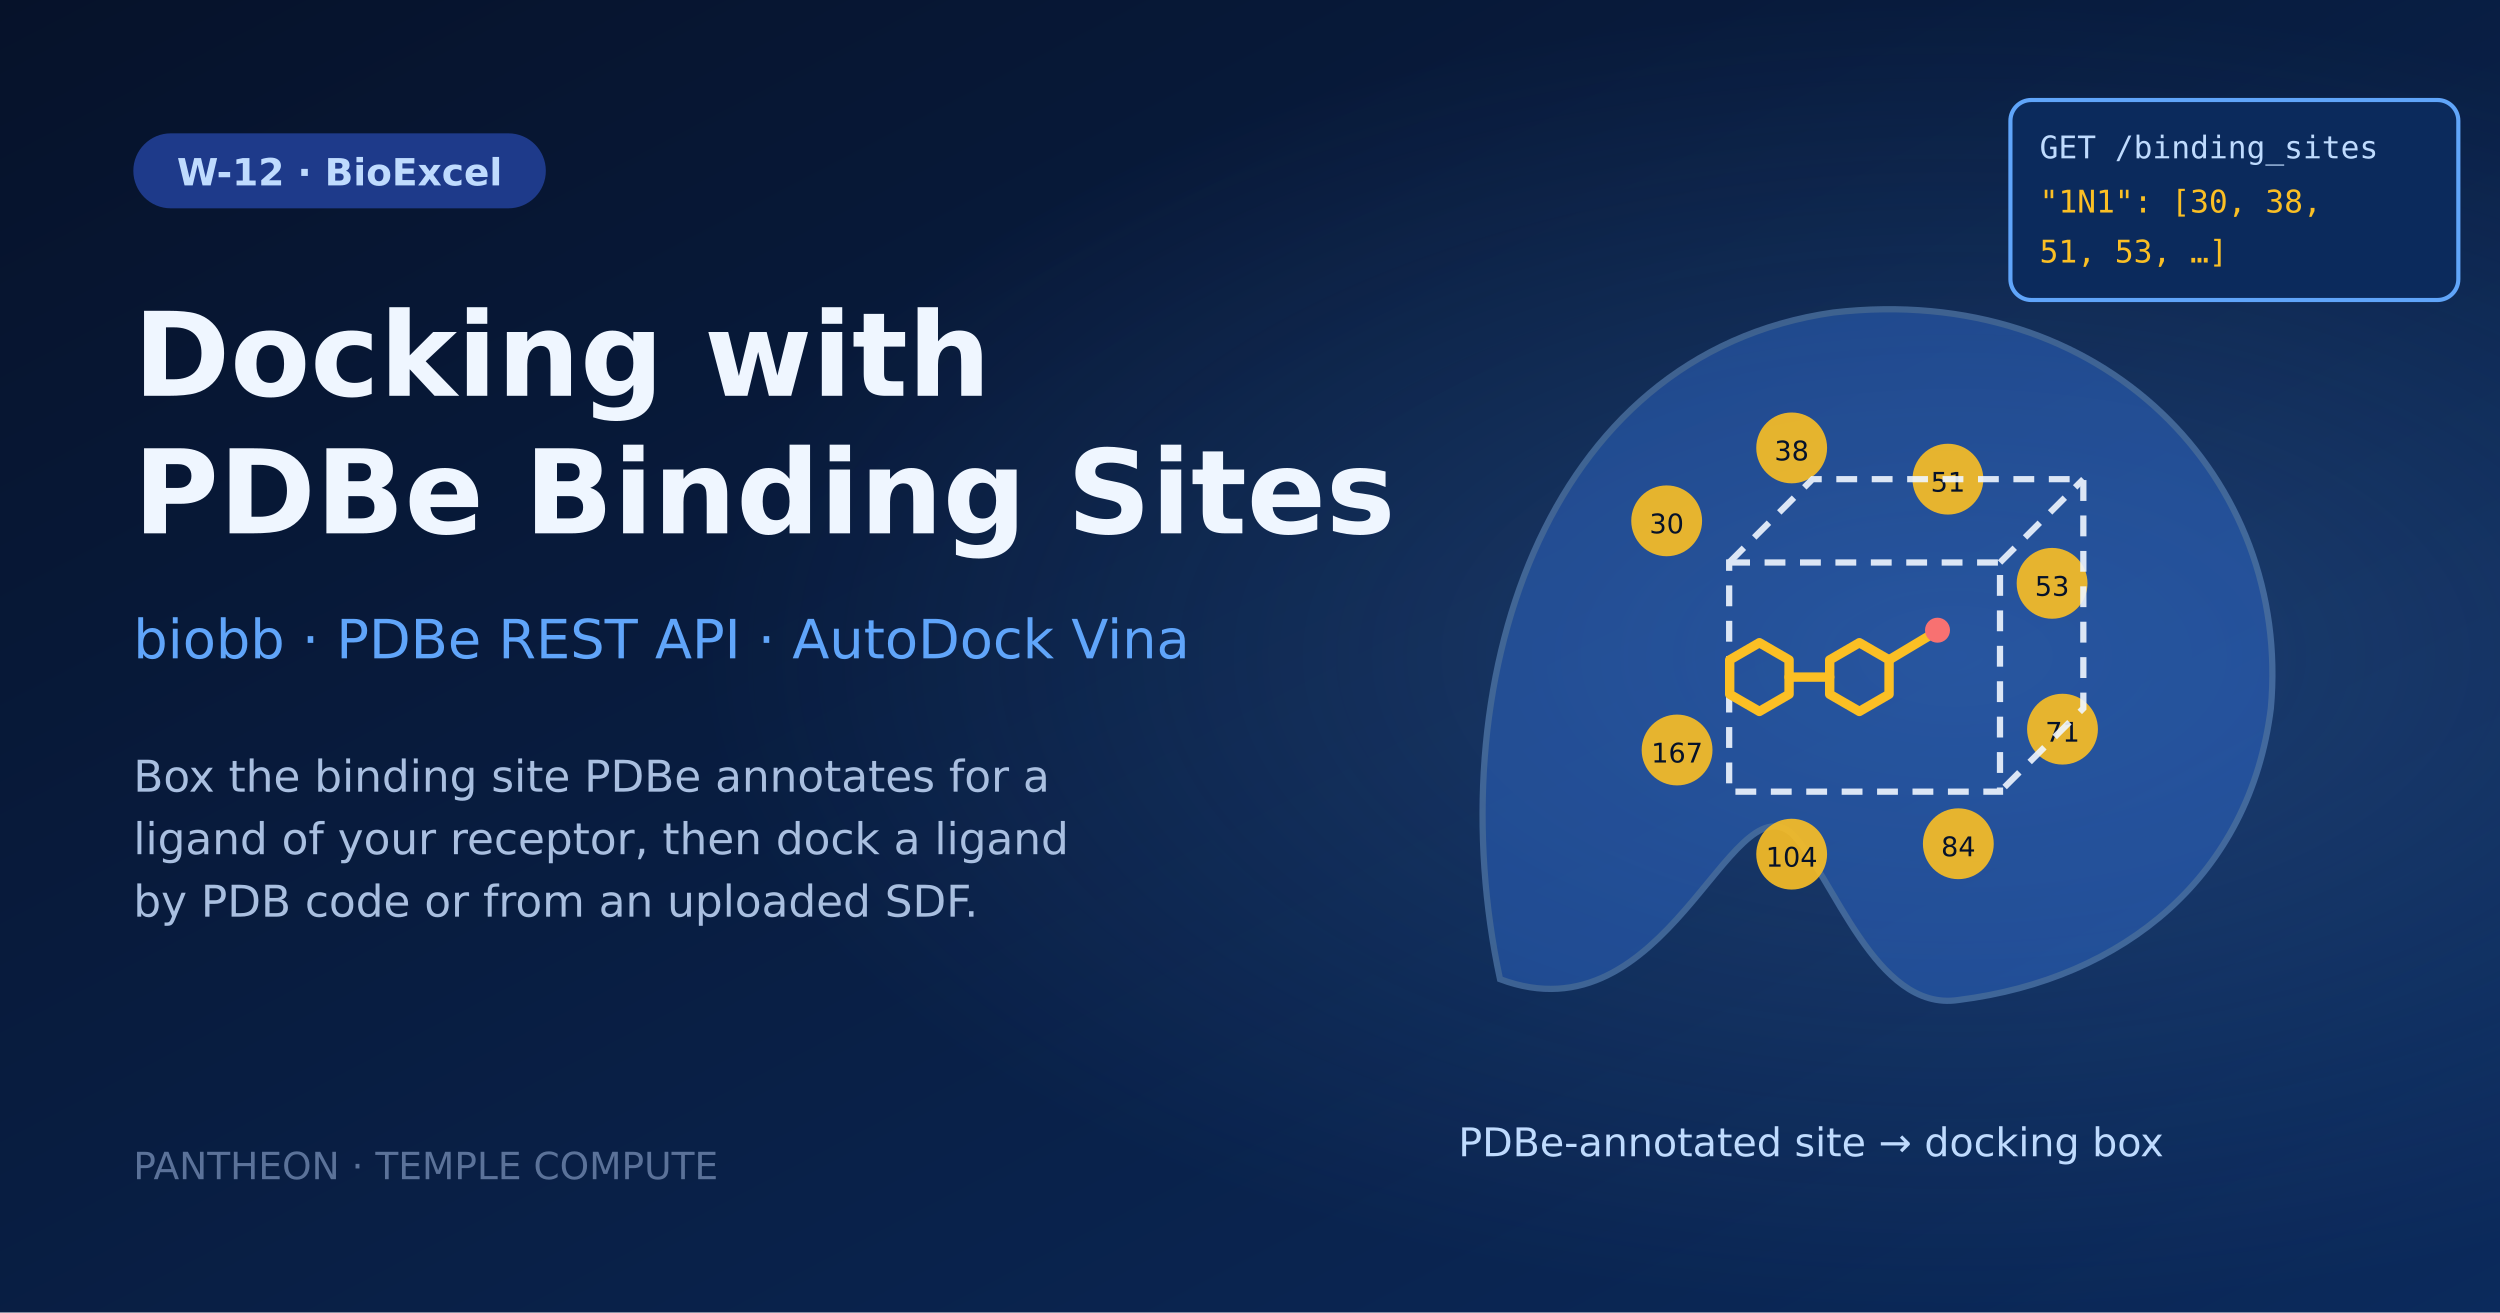
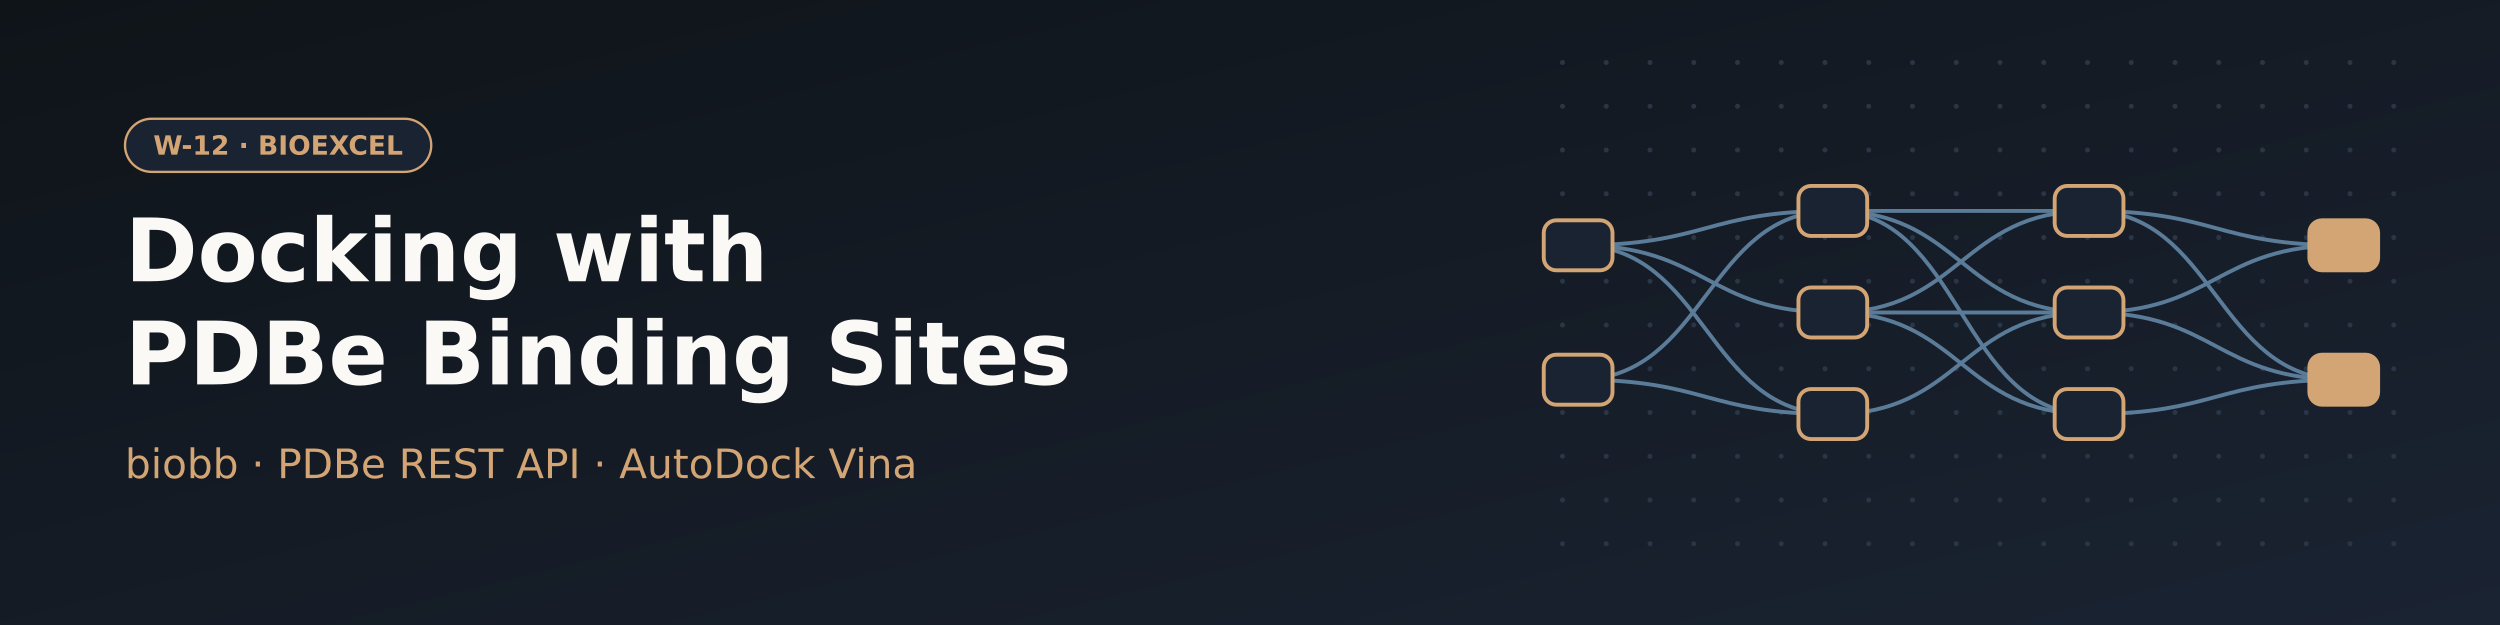
- <svg xmlns="http://www.w3.org/2000/svg" width="1200" height="630" viewBox="0 0 1200 630">
+ <svg xmlns="http://www.w3.org/2000/svg" width="1600" height="400" viewBox="0 0 1600 400" font-family="DejaVu Sans, sans-serif">
  <defs>
    <linearGradient id="bg" x1="0" y1="0" x2="1" y2="1">
-       <stop offset="0" stop-color="#06122a" />
-       <stop offset="1" stop-color="#0b2a5c" />
+       <stop offset="0" stop-color="#0f1419" />
+       <stop offset="1" stop-color="#1a2332" />
    </linearGradient>
-     <radialGradient id="glow" cx="0.78" cy="0.5" r="0.5">
-       <stop offset="0" stop-color="#60a5fa" stop-opacity="0.22" />
-       <stop offset="1" stop-color="#60a5fa" stop-opacity="0" />
-     </radialGradient>
-     <marker id="ar" viewBox="0 0 10 10" refX="9" refY="5" markerWidth="7" markerHeight="7" orient="auto-start-reverse">
-       <path d="M0,0 L10,5 L0,10 z" fill="#bfdbfe" />
-     </marker>
  </defs>
-   <rect width="1200" height="630" fill="url(#bg)" />
-   <rect width="1200" height="630" fill="url(#glow)" />
-   <rect x="64" y="64" rx="18" width="198" height="36" fill="#1e3a8a" />
-   <text x="163" y="89" text-anchor="middle" font-family="DejaVu Sans" font-weight="bold" font-size="18" fill="#bfdbfe">W-12 · BioExcel</text>
-   <text x="64" y="190" font-family="DejaVu Sans" font-weight="bold" font-size="56" fill="#eff6ff">Docking with</text>
-   <text x="64" y="256" font-family="DejaVu Sans" font-weight="bold" font-size="56" fill="#eff6ff">PDBe Binding Sites</text>
-   <text x="64" y="316" font-family="DejaVu Sans" font-size="26" fill="#60a5fa">biobb · PDBe REST API · AutoDock Vina</text>
-   <text x="64" y="380" font-family="DejaVu Sans" font-size="21" fill="#a9bfe0">Box the binding site PDBe annotates for a</text>
-   <text x="64" y="410" font-family="DejaVu Sans" font-size="21" fill="#a9bfe0">ligand of your receptor, then dock a ligand</text>
-   <text x="64" y="440" font-family="DejaVu Sans" font-size="21" fill="#a9bfe0">by PDB code or from an uploaded SDF.</text>
-   <text x="64" y="566" font-family="DejaVu Sans" font-size="18" fill="#5b7299">PANTHEON · TEMPLE COMPUTE</text>
-   <path d="M720,470 C690,330 740,170 880,150 C1010,135 1100,230 1090,340 C1080,420 1020,470 940,480 C900,486 880,420 860,400 C830,375 800,500 720,470 Z" fill="#3b82f6" opacity="0.35" stroke="#93c5fd" stroke-width="3" />
-   <circle cx="800" cy="250" r="17" fill="#fbbf24" opacity="0.9" />
-   <text x="800" y="256" text-anchor="middle" font-family="DejaVu Sans" font-size="13" fill="#06122a">30</text>
-   <circle cx="860" cy="215" r="17" fill="#fbbf24" opacity="0.9" />
-   <text x="860" y="221" text-anchor="middle" font-family="DejaVu Sans" font-size="13" fill="#06122a">38</text>
-   <circle cx="935" cy="230" r="17" fill="#fbbf24" opacity="0.9" />
-   <text x="935" y="236" text-anchor="middle" font-family="DejaVu Sans" font-size="13" fill="#06122a">51</text>
-   <circle cx="985" cy="280" r="17" fill="#fbbf24" opacity="0.9" />
-   <text x="985" y="286" text-anchor="middle" font-family="DejaVu Sans" font-size="13" fill="#06122a">53</text>
-   <circle cx="990" cy="350" r="17" fill="#fbbf24" opacity="0.9" />
-   <text x="990" y="356" text-anchor="middle" font-family="DejaVu Sans" font-size="13" fill="#06122a">71</text>
-   <circle cx="940" cy="405" r="17" fill="#fbbf24" opacity="0.9" />
-   <text x="940" y="411" text-anchor="middle" font-family="DejaVu Sans" font-size="13" fill="#06122a">84</text>
-   <circle cx="860" cy="410" r="17" fill="#fbbf24" opacity="0.9" />
-   <text x="860" y="416" text-anchor="middle" font-family="DejaVu Sans" font-size="13" fill="#06122a">104</text>
-   <circle cx="805" cy="360" r="17" fill="#fbbf24" opacity="0.9" />
-   <text x="805" y="366" text-anchor="middle" font-family="DejaVu Sans" font-size="13" fill="#06122a">167</text>
-   <g fill="none" stroke="#eff6ff" stroke-width="3" stroke-dasharray="10 7" opacity="0.9">
-     <rect x="830" y="270" width="130" height="110" />
-     <polyline points="830,270 870,230 1000,230 1000,340 960,380" />
-     <line x1="960" y1="270" x2="1000" y2="230" />
-   </g>
-   <g transform="translate(870,325) scale(0.75)" stroke-linecap="round" stroke-linejoin="round">
-     <polygon points="-15,11 -34,22 -53,11 -53,-11 -34,-22 -15,-11" fill="none" stroke="#fbbf24" stroke-width="6" />
-     <polygon points="49,11 30,22 11,11 11,-11 30,-22 49,-11" fill="none" stroke="#fbbf24" stroke-width="6" />
-     <line x1="-15" y1="0" x2="11" y2="0" stroke="#fbbf24" stroke-width="6" />
-     <line x1="49" y1="-11" x2="74" y2="-26" stroke="#fbbf24" stroke-width="6" />
-     <circle cx="80" cy="-30" r="8" fill="#f87171" />
-   </g>
-   <g transform="translate(965,48)">
-     <rect x="0" y="0" width="215" height="96" rx="10" fill="#0b2a5c" stroke="#60a5fa" stroke-width="2" />
-     <text x="14" y="28" font-family="DejaVu Sans Mono" font-size="15" fill="#bfdbfe">GET /binding_sites</text>
-     <text x="14" y="54" font-family="DejaVu Sans Mono" font-size="15" fill="#fbbf24">"1N1": [30, 38,</text>
-     <text x="14" y="78" font-family="DejaVu Sans Mono" font-size="15" fill="#fbbf24">  51, 53, …]</text>
-   </g>
-   <text x="700" y="555" font-family="DejaVu Sans" font-size="19" fill="#bfdbfe">PDBe-annotated site → docking box</text>
+   <rect width="1600" height="400" fill="url(#bg)" />
+   <rect x="80" y="76" width="196" height="34" rx="17" fill="#1a2332" stroke="#d4a574" stroke-width="1.5" />
+   <text x="178" y="99" font-size="17" font-weight="700" fill="#d4a574" text-anchor="middle">W-12 · BIOEXCEL</text>
+   <text x="80" y="180" font-size="56" font-weight="700" fill="#faf9f6">Docking with</text>
+   <text x="80" y="246" font-size="56" font-weight="700" fill="#faf9f6">PDBe Binding Sites</text>
+   <text x="80" y="306" font-size="26" fill="#d4a574">biobb · PDBe REST API · AutoDock Vina</text>
+   <circle cx="1000" cy="40" r="1.6" fill="#2a3646" />
+   <circle cx="1000" cy="68" r="1.6" fill="#2a3646" />
+   <circle cx="1000" cy="96" r="1.6" fill="#2a3646" />
+   <circle cx="1000" cy="124" r="1.6" fill="#2a3646" />
+   <circle cx="1000" cy="152" r="1.6" fill="#2a3646" />
+   <circle cx="1000" cy="180" r="1.6" fill="#2a3646" />
+   <circle cx="1000" cy="208" r="1.6" fill="#2a3646" />
+   <circle cx="1000" cy="236" r="1.6" fill="#2a3646" />
+   <circle cx="1000" cy="264" r="1.6" fill="#2a3646" />
+   <circle cx="1000" cy="292" r="1.6" fill="#2a3646" />
+   <circle cx="1000" cy="320" r="1.6" fill="#2a3646" />
+   <circle cx="1000" cy="348" r="1.6" fill="#2a3646" />
+   <circle cx="1028" cy="40" r="1.6" fill="#2a3646" />
+   <circle cx="1028" cy="68" r="1.6" fill="#2a3646" />
+   <circle cx="1028" cy="96" r="1.6" fill="#2a3646" />
+   <circle cx="1028" cy="124" r="1.6" fill="#2a3646" />
+   <circle cx="1028" cy="152" r="1.6" fill="#2a3646" />
+   <circle cx="1028" cy="180" r="1.6" fill="#2a3646" />
+   <circle cx="1028" cy="208" r="1.6" fill="#2a3646" />
+   <circle cx="1028" cy="236" r="1.6" fill="#2a3646" />
+   <circle cx="1028" cy="264" r="1.6" fill="#2a3646" />
+   <circle cx="1028" cy="292" r="1.6" fill="#2a3646" />
+   <circle cx="1028" cy="320" r="1.6" fill="#2a3646" />
+   <circle cx="1028" cy="348" r="1.6" fill="#2a3646" />
+   <circle cx="1056" cy="40" r="1.6" fill="#2a3646" />
+   <circle cx="1056" cy="68" r="1.6" fill="#2a3646" />
+   <circle cx="1056" cy="96" r="1.6" fill="#2a3646" />
+   <circle cx="1056" cy="124" r="1.6" fill="#2a3646" />
+   <circle cx="1056" cy="152" r="1.6" fill="#2a3646" />
+   <circle cx="1056" cy="180" r="1.6" fill="#2a3646" />
+   <circle cx="1056" cy="208" r="1.6" fill="#2a3646" />
+   <circle cx="1056" cy="236" r="1.6" fill="#2a3646" />
+   <circle cx="1056" cy="264" r="1.6" fill="#2a3646" />
+   <circle cx="1056" cy="292" r="1.6" fill="#2a3646" />
+   <circle cx="1056" cy="320" r="1.6" fill="#2a3646" />
+   <circle cx="1056" cy="348" r="1.6" fill="#2a3646" />
+   <circle cx="1084" cy="40" r="1.6" fill="#2a3646" />
+   <circle cx="1084" cy="68" r="1.6" fill="#2a3646" />
+   <circle cx="1084" cy="96" r="1.6" fill="#2a3646" />
+   <circle cx="1084" cy="124" r="1.6" fill="#2a3646" />
+   <circle cx="1084" cy="152" r="1.6" fill="#2a3646" />
+   <circle cx="1084" cy="180" r="1.6" fill="#2a3646" />
+   <circle cx="1084" cy="208" r="1.6" fill="#2a3646" />
+   <circle cx="1084" cy="236" r="1.6" fill="#2a3646" />
+   <circle cx="1084" cy="264" r="1.6" fill="#2a3646" />
+   <circle cx="1084" cy="292" r="1.6" fill="#2a3646" />
+   <circle cx="1084" cy="320" r="1.6" fill="#2a3646" />
+   <circle cx="1084" cy="348" r="1.6" fill="#2a3646" />
+   <circle cx="1112" cy="40" r="1.6" fill="#2a3646" />
+   <circle cx="1112" cy="68" r="1.6" fill="#2a3646" />
+   <circle cx="1112" cy="96" r="1.6" fill="#2a3646" />
+   <circle cx="1112" cy="124" r="1.6" fill="#2a3646" />
+   <circle cx="1112" cy="152" r="1.6" fill="#2a3646" />
+   <circle cx="1112" cy="180" r="1.6" fill="#2a3646" />
+   <circle cx="1112" cy="208" r="1.6" fill="#2a3646" />
+   <circle cx="1112" cy="236" r="1.6" fill="#2a3646" />
+   <circle cx="1112" cy="264" r="1.6" fill="#2a3646" />
+   <circle cx="1112" cy="292" r="1.6" fill="#2a3646" />
+   <circle cx="1112" cy="320" r="1.6" fill="#2a3646" />
+   <circle cx="1112" cy="348" r="1.6" fill="#2a3646" />
+   <circle cx="1140" cy="40" r="1.6" fill="#2a3646" />
+   <circle cx="1140" cy="68" r="1.6" fill="#2a3646" />
+   <circle cx="1140" cy="96" r="1.6" fill="#2a3646" />
+   <circle cx="1140" cy="124" r="1.6" fill="#2a3646" />
+   <circle cx="1140" cy="152" r="1.6" fill="#2a3646" />
+   <circle cx="1140" cy="180" r="1.6" fill="#2a3646" />
+   <circle cx="1140" cy="208" r="1.6" fill="#2a3646" />
+   <circle cx="1140" cy="236" r="1.6" fill="#2a3646" />
+   <circle cx="1140" cy="264" r="1.6" fill="#2a3646" />
+   <circle cx="1140" cy="292" r="1.6" fill="#2a3646" />
+   <circle cx="1140" cy="320" r="1.6" fill="#2a3646" />
+   <circle cx="1140" cy="348" r="1.6" fill="#2a3646" />
+   <circle cx="1168" cy="40" r="1.6" fill="#2a3646" />
+   <circle cx="1168" cy="68" r="1.6" fill="#2a3646" />
+   <circle cx="1168" cy="96" r="1.6" fill="#2a3646" />
+   <circle cx="1168" cy="124" r="1.6" fill="#2a3646" />
+   <circle cx="1168" cy="152" r="1.6" fill="#2a3646" />
+   <circle cx="1168" cy="180" r="1.6" fill="#2a3646" />
+   <circle cx="1168" cy="208" r="1.6" fill="#2a3646" />
+   <circle cx="1168" cy="236" r="1.6" fill="#2a3646" />
+   <circle cx="1168" cy="264" r="1.6" fill="#2a3646" />
+   <circle cx="1168" cy="292" r="1.6" fill="#2a3646" />
+   <circle cx="1168" cy="320" r="1.6" fill="#2a3646" />
+   <circle cx="1168" cy="348" r="1.6" fill="#2a3646" />
+   <circle cx="1196" cy="40" r="1.6" fill="#2a3646" />
+   <circle cx="1196" cy="68" r="1.6" fill="#2a3646" />
+   <circle cx="1196" cy="96" r="1.6" fill="#2a3646" />
+   <circle cx="1196" cy="124" r="1.6" fill="#2a3646" />
+   <circle cx="1196" cy="152" r="1.6" fill="#2a3646" />
+   <circle cx="1196" cy="180" r="1.6" fill="#2a3646" />
+   <circle cx="1196" cy="208" r="1.6" fill="#2a3646" />
+   <circle cx="1196" cy="236" r="1.6" fill="#2a3646" />
+   <circle cx="1196" cy="264" r="1.6" fill="#2a3646" />
+   <circle cx="1196" cy="292" r="1.6" fill="#2a3646" />
+   <circle cx="1196" cy="320" r="1.6" fill="#2a3646" />
+   <circle cx="1196" cy="348" r="1.6" fill="#2a3646" />
+   <circle cx="1224" cy="40" r="1.6" fill="#2a3646" />
+   <circle cx="1224" cy="68" r="1.6" fill="#2a3646" />
+   <circle cx="1224" cy="96" r="1.6" fill="#2a3646" />
+   <circle cx="1224" cy="124" r="1.6" fill="#2a3646" />
+   <circle cx="1224" cy="152" r="1.6" fill="#2a3646" />
+   <circle cx="1224" cy="180" r="1.6" fill="#2a3646" />
+   <circle cx="1224" cy="208" r="1.6" fill="#2a3646" />
+   <circle cx="1224" cy="236" r="1.6" fill="#2a3646" />
+   <circle cx="1224" cy="264" r="1.6" fill="#2a3646" />
+   <circle cx="1224" cy="292" r="1.6" fill="#2a3646" />
+   <circle cx="1224" cy="320" r="1.6" fill="#2a3646" />
+   <circle cx="1224" cy="348" r="1.6" fill="#2a3646" />
+   <circle cx="1252" cy="40" r="1.6" fill="#2a3646" />
+   <circle cx="1252" cy="68" r="1.6" fill="#2a3646" />
+   <circle cx="1252" cy="96" r="1.6" fill="#2a3646" />
+   <circle cx="1252" cy="124" r="1.6" fill="#2a3646" />
+   <circle cx="1252" cy="152" r="1.6" fill="#2a3646" />
+   <circle cx="1252" cy="180" r="1.6" fill="#2a3646" />
+   <circle cx="1252" cy="208" r="1.6" fill="#2a3646" />
+   <circle cx="1252" cy="236" r="1.6" fill="#2a3646" />
+   <circle cx="1252" cy="264" r="1.6" fill="#2a3646" />
+   <circle cx="1252" cy="292" r="1.6" fill="#2a3646" />
+   <circle cx="1252" cy="320" r="1.6" fill="#2a3646" />
+   <circle cx="1252" cy="348" r="1.6" fill="#2a3646" />
+   <circle cx="1280" cy="40" r="1.6" fill="#2a3646" />
+   <circle cx="1280" cy="68" r="1.6" fill="#2a3646" />
+   <circle cx="1280" cy="96" r="1.6" fill="#2a3646" />
+   <circle cx="1280" cy="124" r="1.6" fill="#2a3646" />
+   <circle cx="1280" cy="152" r="1.6" fill="#2a3646" />
+   <circle cx="1280" cy="180" r="1.6" fill="#2a3646" />
+   <circle cx="1280" cy="208" r="1.6" fill="#2a3646" />
+   <circle cx="1280" cy="236" r="1.6" fill="#2a3646" />
+   <circle cx="1280" cy="264" r="1.6" fill="#2a3646" />
+   <circle cx="1280" cy="292" r="1.6" fill="#2a3646" />
+   <circle cx="1280" cy="320" r="1.6" fill="#2a3646" />
+   <circle cx="1280" cy="348" r="1.6" fill="#2a3646" />
+   <circle cx="1308" cy="40" r="1.6" fill="#2a3646" />
+   <circle cx="1308" cy="68" r="1.6" fill="#2a3646" />
+   <circle cx="1308" cy="96" r="1.6" fill="#2a3646" />
+   <circle cx="1308" cy="124" r="1.6" fill="#2a3646" />
+   <circle cx="1308" cy="152" r="1.6" fill="#2a3646" />
+   <circle cx="1308" cy="180" r="1.6" fill="#2a3646" />
+   <circle cx="1308" cy="208" r="1.6" fill="#2a3646" />
+   <circle cx="1308" cy="236" r="1.6" fill="#2a3646" />
+   <circle cx="1308" cy="264" r="1.6" fill="#2a3646" />
+   <circle cx="1308" cy="292" r="1.6" fill="#2a3646" />
+   <circle cx="1308" cy="320" r="1.6" fill="#2a3646" />
+   <circle cx="1308" cy="348" r="1.6" fill="#2a3646" />
+   <circle cx="1336" cy="40" r="1.6" fill="#2a3646" />
+   <circle cx="1336" cy="68" r="1.6" fill="#2a3646" />
+   <circle cx="1336" cy="96" r="1.6" fill="#2a3646" />
+   <circle cx="1336" cy="124" r="1.6" fill="#2a3646" />
+   <circle cx="1336" cy="152" r="1.6" fill="#2a3646" />
+   <circle cx="1336" cy="180" r="1.6" fill="#2a3646" />
+   <circle cx="1336" cy="208" r="1.6" fill="#2a3646" />
+   <circle cx="1336" cy="236" r="1.6" fill="#2a3646" />
+   <circle cx="1336" cy="264" r="1.6" fill="#2a3646" />
+   <circle cx="1336" cy="292" r="1.6" fill="#2a3646" />
+   <circle cx="1336" cy="320" r="1.6" fill="#2a3646" />
+   <circle cx="1336" cy="348" r="1.6" fill="#2a3646" />
+   <circle cx="1364" cy="40" r="1.6" fill="#2a3646" />
+   <circle cx="1364" cy="68" r="1.6" fill="#2a3646" />
+   <circle cx="1364" cy="96" r="1.6" fill="#2a3646" />
+   <circle cx="1364" cy="124" r="1.6" fill="#2a3646" />
+   <circle cx="1364" cy="152" r="1.6" fill="#2a3646" />
+   <circle cx="1364" cy="180" r="1.6" fill="#2a3646" />
+   <circle cx="1364" cy="208" r="1.6" fill="#2a3646" />
+   <circle cx="1364" cy="236" r="1.6" fill="#2a3646" />
+   <circle cx="1364" cy="264" r="1.6" fill="#2a3646" />
+   <circle cx="1364" cy="292" r="1.6" fill="#2a3646" />
+   <circle cx="1364" cy="320" r="1.6" fill="#2a3646" />
+   <circle cx="1364" cy="348" r="1.6" fill="#2a3646" />
+   <circle cx="1392" cy="40" r="1.6" fill="#2a3646" />
+   <circle cx="1392" cy="68" r="1.6" fill="#2a3646" />
+   <circle cx="1392" cy="96" r="1.6" fill="#2a3646" />
+   <circle cx="1392" cy="124" r="1.6" fill="#2a3646" />
+   <circle cx="1392" cy="152" r="1.6" fill="#2a3646" />
+   <circle cx="1392" cy="180" r="1.6" fill="#2a3646" />
+   <circle cx="1392" cy="208" r="1.6" fill="#2a3646" />
+   <circle cx="1392" cy="236" r="1.6" fill="#2a3646" />
+   <circle cx="1392" cy="264" r="1.6" fill="#2a3646" />
+   <circle cx="1392" cy="292" r="1.6" fill="#2a3646" />
+   <circle cx="1392" cy="320" r="1.6" fill="#2a3646" />
+   <circle cx="1392" cy="348" r="1.6" fill="#2a3646" />
+   <circle cx="1420" cy="40" r="1.6" fill="#2a3646" />
+   <circle cx="1420" cy="68" r="1.6" fill="#2a3646" />
+   <circle cx="1420" cy="96" r="1.6" fill="#2a3646" />
+   <circle cx="1420" cy="124" r="1.6" fill="#2a3646" />
+   <circle cx="1420" cy="152" r="1.6" fill="#2a3646" />
+   <circle cx="1420" cy="180" r="1.6" fill="#2a3646" />
+   <circle cx="1420" cy="208" r="1.6" fill="#2a3646" />
+   <circle cx="1420" cy="236" r="1.6" fill="#2a3646" />
+   <circle cx="1420" cy="264" r="1.6" fill="#2a3646" />
+   <circle cx="1420" cy="292" r="1.6" fill="#2a3646" />
+   <circle cx="1420" cy="320" r="1.6" fill="#2a3646" />
+   <circle cx="1420" cy="348" r="1.6" fill="#2a3646" />
+   <circle cx="1448" cy="40" r="1.6" fill="#2a3646" />
+   <circle cx="1448" cy="68" r="1.6" fill="#2a3646" />
+   <circle cx="1448" cy="96" r="1.6" fill="#2a3646" />
+   <circle cx="1448" cy="124" r="1.6" fill="#2a3646" />
+   <circle cx="1448" cy="152" r="1.6" fill="#2a3646" />
+   <circle cx="1448" cy="180" r="1.6" fill="#2a3646" />
+   <circle cx="1448" cy="208" r="1.6" fill="#2a3646" />
+   <circle cx="1448" cy="236" r="1.6" fill="#2a3646" />
+   <circle cx="1448" cy="264" r="1.6" fill="#2a3646" />
+   <circle cx="1448" cy="292" r="1.6" fill="#2a3646" />
+   <circle cx="1448" cy="320" r="1.6" fill="#2a3646" />
+   <circle cx="1448" cy="348" r="1.6" fill="#2a3646" />
+   <circle cx="1476" cy="40" r="1.6" fill="#2a3646" />
+   <circle cx="1476" cy="68" r="1.6" fill="#2a3646" />
+   <circle cx="1476" cy="96" r="1.6" fill="#2a3646" />
+   <circle cx="1476" cy="124" r="1.6" fill="#2a3646" />
+   <circle cx="1476" cy="152" r="1.6" fill="#2a3646" />
+   <circle cx="1476" cy="180" r="1.6" fill="#2a3646" />
+   <circle cx="1476" cy="208" r="1.6" fill="#2a3646" />
+   <circle cx="1476" cy="236" r="1.6" fill="#2a3646" />
+   <circle cx="1476" cy="264" r="1.6" fill="#2a3646" />
+   <circle cx="1476" cy="292" r="1.6" fill="#2a3646" />
+   <circle cx="1476" cy="320" r="1.6" fill="#2a3646" />
+   <circle cx="1476" cy="348" r="1.6" fill="#2a3646" />
+   <circle cx="1504" cy="40" r="1.6" fill="#2a3646" />
+   <circle cx="1504" cy="68" r="1.6" fill="#2a3646" />
+   <circle cx="1504" cy="96" r="1.6" fill="#2a3646" />
+   <circle cx="1504" cy="124" r="1.6" fill="#2a3646" />
+   <circle cx="1504" cy="152" r="1.6" fill="#2a3646" />
+   <circle cx="1504" cy="180" r="1.6" fill="#2a3646" />
+   <circle cx="1504" cy="208" r="1.6" fill="#2a3646" />
+   <circle cx="1504" cy="236" r="1.6" fill="#2a3646" />
+   <circle cx="1504" cy="264" r="1.6" fill="#2a3646" />
+   <circle cx="1504" cy="292" r="1.6" fill="#2a3646" />
+   <circle cx="1504" cy="320" r="1.6" fill="#2a3646" />
+   <circle cx="1504" cy="348" r="1.6" fill="#2a3646" />
+   <circle cx="1532" cy="40" r="1.6" fill="#2a3646" />
+   <circle cx="1532" cy="68" r="1.6" fill="#2a3646" />
+   <circle cx="1532" cy="96" r="1.6" fill="#2a3646" />
+   <circle cx="1532" cy="124" r="1.6" fill="#2a3646" />
+   <circle cx="1532" cy="152" r="1.6" fill="#2a3646" />
+   <circle cx="1532" cy="180" r="1.6" fill="#2a3646" />
+   <circle cx="1532" cy="208" r="1.6" fill="#2a3646" />
+   <circle cx="1532" cy="236" r="1.6" fill="#2a3646" />
+   <circle cx="1532" cy="264" r="1.6" fill="#2a3646" />
+   <circle cx="1532" cy="292" r="1.6" fill="#2a3646" />
+   <circle cx="1532" cy="320" r="1.6" fill="#2a3646" />
+   <circle cx="1532" cy="348" r="1.6" fill="#2a3646" />
+   <path d="M1010 157 C1092 157 1092 135 1173 135" stroke="#5b7c99" stroke-width="2.5" fill="none" />
+   <path d="M1010 157 C1092 157 1092 200 1173 200" stroke="#5b7c99" stroke-width="2.5" fill="none" />
+   <path d="M1010 157 C1092 157 1092 265 1173 265" stroke="#5b7c99" stroke-width="2.5" fill="none" />
+   <path d="M1010 243 C1092 243 1092 135 1173 135" stroke="#5b7c99" stroke-width="2.5" fill="none" />
+   <path d="M1010 243 C1092 243 1092 265 1173 265" stroke="#5b7c99" stroke-width="2.5" fill="none" />
+   <path d="M1173 135 C1255 135 1255 135 1337 135" stroke="#5b7c99" stroke-width="2.5" fill="none" />
+   <path d="M1173 135 C1255 135 1255 200 1337 200" stroke="#5b7c99" stroke-width="2.5" fill="none" />
+   <path d="M1173 135 C1255 135 1255 265 1337 265" stroke="#5b7c99" stroke-width="2.5" fill="none" />
+   <path d="M1173 200 C1255 200 1255 135 1337 135" stroke="#5b7c99" stroke-width="2.5" fill="none" />
+   <path d="M1173 200 C1255 200 1255 200 1337 200" stroke="#5b7c99" stroke-width="2.5" fill="none" />
+   <path d="M1173 200 C1255 200 1255 265 1337 265" stroke="#5b7c99" stroke-width="2.5" fill="none" />
+   <path d="M1173 265 C1255 265 1255 200 1337 200" stroke="#5b7c99" stroke-width="2.5" fill="none" />
+   <path d="M1337 135 C1418 135 1418 157 1500 157" stroke="#5b7c99" stroke-width="2.5" fill="none" />
+   <path d="M1337 135 C1418 135 1418 243 1500 243" stroke="#5b7c99" stroke-width="2.5" fill="none" />
+   <path d="M1337 200 C1418 200 1418 157 1500 157" stroke="#5b7c99" stroke-width="2.5" fill="none" />
+   <path d="M1337 200 C1418 200 1418 243 1500 243" stroke="#5b7c99" stroke-width="2.5" fill="none" />
+   <path d="M1337 265 C1418 265 1418 243 1500 243" stroke="#5b7c99" stroke-width="2.5" fill="none" />
+   <rect x="988" y="141" width="44" height="32" rx="8" fill="#1a2332" stroke="#d4a574" stroke-width="2.5" />
+   <rect x="988" y="227" width="44" height="32" rx="8" fill="#1a2332" stroke="#d4a574" stroke-width="2.5" />
+   <rect x="1151" y="119" width="44" height="32" rx="8" fill="#1a2332" stroke="#d4a574" stroke-width="2.5" />
+   <rect x="1151" y="184" width="44" height="32" rx="8" fill="#1a2332" stroke="#d4a574" stroke-width="2.5" />
+   <rect x="1151" y="249" width="44" height="32" rx="8" fill="#1a2332" stroke="#d4a574" stroke-width="2.5" />
+   <rect x="1315" y="119" width="44" height="32" rx="8" fill="#1a2332" stroke="#d4a574" stroke-width="2.5" />
+   <rect x="1315" y="184" width="44" height="32" rx="8" fill="#1a2332" stroke="#d4a574" stroke-width="2.5" />
+   <rect x="1315" y="249" width="44" height="32" rx="8" fill="#1a2332" stroke="#d4a574" stroke-width="2.5" />
+   <rect x="1478" y="141" width="44" height="32" rx="8" fill="#d4a574" stroke="#d4a574" stroke-width="2.5" />
+   <rect x="1478" y="227" width="44" height="32" rx="8" fill="#d4a574" stroke="#d4a574" stroke-width="2.5" />
</svg>
